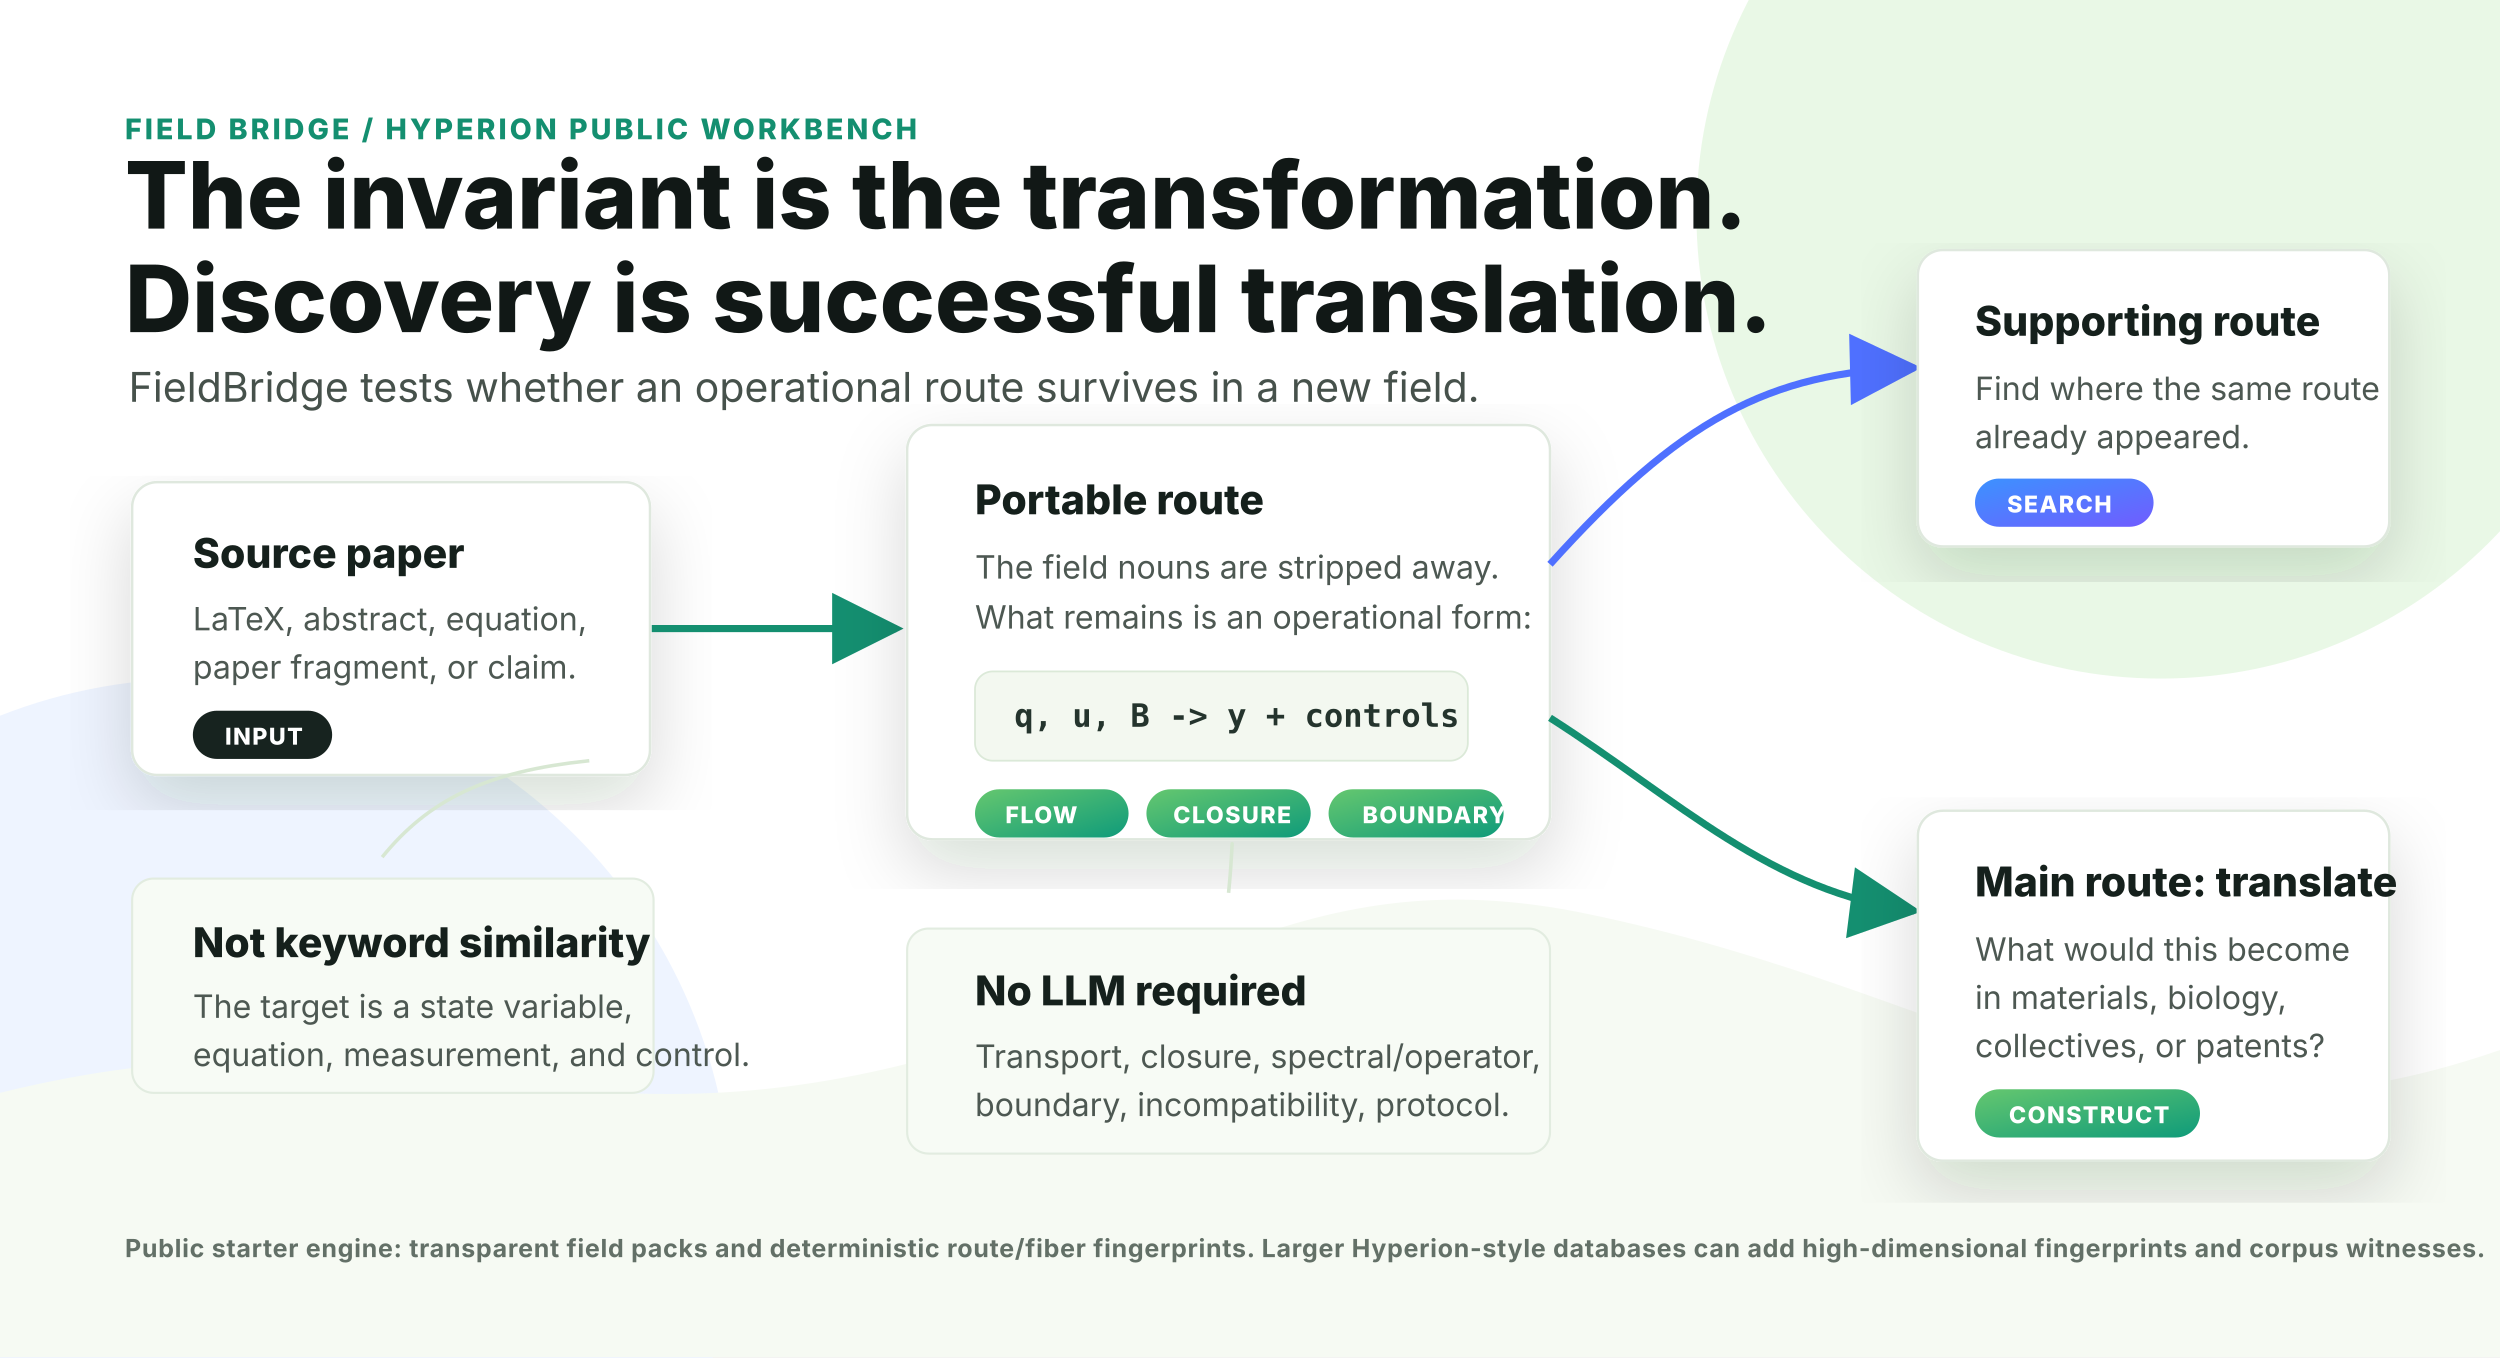
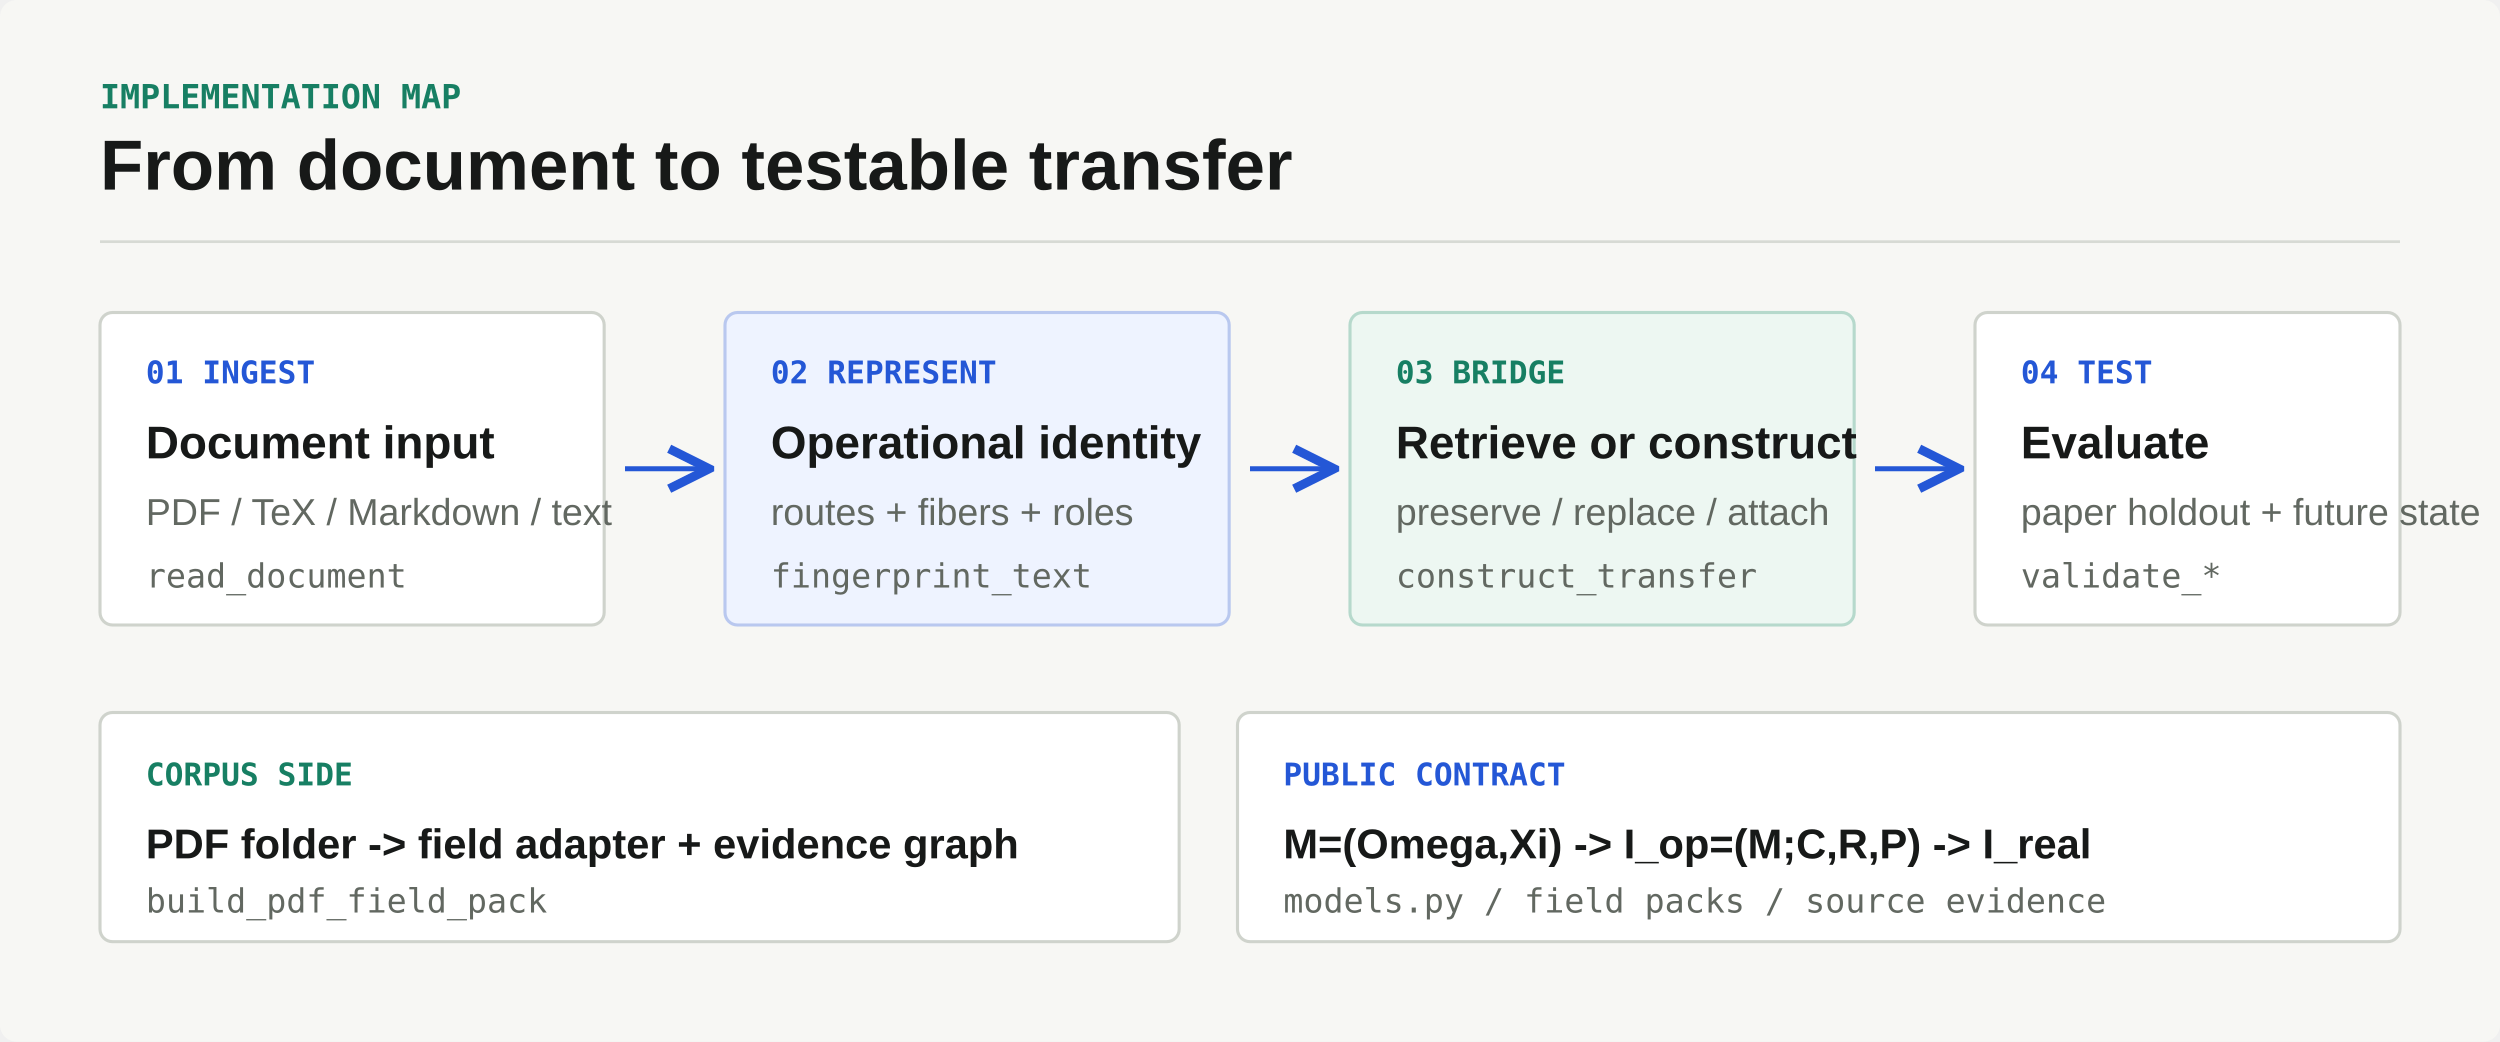
- <svg xmlns="http://www.w3.org/2000/svg" width="1400" height="760" viewBox="0 0 1400 760" role="img" aria-labelledby="title desc">
+ <svg xmlns="http://www.w3.org/2000/svg" width="1200" height="500" viewBox="0 0 1200 500" role="img" aria-labelledby="title desc">
  <defs>
-     <linearGradient id="green" x1="0" x2="1" y1="0" y2="1">
-       <stop offset="0" stop-color="#65c76f" />
-       <stop offset="1" stop-color="#0f9b7a" />
-     </linearGradient>
-     <linearGradient id="blue" x1="0" x2="1" y1="0" y2="1">
-       <stop offset="0" stop-color="#3c92ff" />
-       <stop offset="1" stop-color="#705cff" />
-     </linearGradient>
-     <linearGradient id="ink" x1="0" x2="1" y1="0" y2="1">
-       <stop offset="0" stop-color="#16231f" />
-       <stop offset="1" stop-color="#31401e" />
-     </linearGradient>
-     <filter id="shadow" x="-12%" y="-12%" width="124%" height="124%">
-       <feDropShadow dx="0" dy="16" stdDeviation="20" flood-color="#17321e" flood-opacity="0.16" />
-     </filter>
-     <marker id="arrowGreen" markerWidth="14" markerHeight="14" refX="11" refY="7" orient="auto" markerUnits="strokeWidth">
-       <path d="M2,2 L12,7 L2,12 Z" fill="#148f70" />
+     <marker id="arrow" markerWidth="10" markerHeight="10" refX="8" refY="5" orient="auto">
+       <path d="M1 1 L9 5 L1 9" fill="none" stroke="#2457d6" stroke-width="1.8" />
    </marker>
-     <marker id="arrowBlue" markerWidth="14" markerHeight="14" refX="11" refY="7" orient="auto" markerUnits="strokeWidth">
-       <path d="M2,2 L12,7 L2,12 Z" fill="#4f70ff" />
-     </marker>
-     <style>
-       .kicker { font: 800 16px Inter, Arial, sans-serif; fill: #148f70; letter-spacing: 1.7px; }
-       .title { font: 800 52px Inter, Arial, sans-serif; fill: #111816; letter-spacing: 0; }
-       .subtitle { font: 400 23px Inter, Arial, sans-serif; fill: #46514b; letter-spacing: 0; }
-       .cardTitle { font: 800 23px Inter, Arial, sans-serif; fill: #15201c; letter-spacing: 0; }
-       .cardText { font: 400 18px Inter, Arial, sans-serif; fill: #4d5852; letter-spacing: 0; }
-       .small { font: 700 14px Inter, Arial, sans-serif; fill: #637067; letter-spacing: .4px; }
-       .pillText { font: 800 13px Inter, Arial, sans-serif; fill: #ffffff; letter-spacing: .8px; }
-       .formula { font: 600 18px "SFMono-Regular", Consolas, monospace; fill: #24342d; letter-spacing: 0; }
-       .card { fill: #ffffff; stroke: #dfe8de; stroke-width: 1.4; rx: 14; filter: url(#shadow); }
-       .softCard { fill: #f7fbf5; stroke: #e2ece0; stroke-width: 1.2; rx: 12; }
-       .greenLine { fill: none; stroke: #148f70; stroke-width: 4; marker-end: url(#arrowGreen); }
-       .blueLine { fill: none; stroke: #4f70ff; stroke-width: 4; marker-end: url(#arrowBlue); }
-       .thin { fill: none; stroke: #d7e7d2; stroke-width: 2; }
-     </style>
  </defs>
-   <rect width="1400" height="760" fill="#ffffff" />
-   <circle cx="1210" cy="120" r="260" fill="#e9f8e6" />
-   <circle cx="110" cy="680" r="300" fill="#eef4ff" />
-   <path d="M0 612 C210 560 290 640 480 602 C650 568 720 476 890 512 C1110 558 1198 658 1400 588 L1400 760 L0 760 Z" fill="#f6faf3" />
-   <text x="70" y="78" class="kicker">FIELD BRIDGE / HYPERION PUBLIC WORKBENCH</text>
-   <text x="70" y="128" class="title">The invariant is the transformation.</text>
-   <text x="70" y="186" class="title">Discovery is successful translation.</text>
-   <text x="72" y="225" class="subtitle">FieldBridge tests whether an operational route survives in a new field.</text>
-   <rect x="74" y="270" width="290" height="164" class="card" />
-   <text x="108" y="318" class="cardTitle">Source paper</text>
-   <text x="108" y="353" class="cardText">LaTeX, abstract, equation,</text>
-   <text x="108" y="380" class="cardText">paper fragment, or claim.</text>
-   <rect x="108" y="398" width="78" height="27" rx="13.5" fill="#17231f" />
-   <text x="126" y="417" class="pillText">INPUT</text>
-   <path d="M365 352 C420 352 446 352 502 352" class="greenLine" />
-   <rect x="508" y="238" width="360" height="232" class="card" />
-   <text x="546" y="288" class="cardTitle">Portable route</text>
-   <text x="546" y="324" class="cardText">The field nouns are stripped away.</text>
-   <text x="546" y="352" class="cardText">What remains is an operational form:</text>
-   <rect x="546" y="376" width="276" height="50" rx="10" fill="#f3f8f0" stroke="#dbe9d8" />
-   <text x="568" y="407" class="formula">q, u, B -&gt; y  + controls</text>
-   <g transform="translate(546 442)">
-     <rect width="86" height="27" rx="13.5" fill="url(#green)" />
-     <rect x="96" width="92" height="27" rx="13.5" fill="url(#green)" />
-     <rect x="198" width="98" height="27" rx="13.5" fill="url(#green)" />
-     <text x="17" y="19" class="pillText">FLOW</text>
-     <text x="111" y="19" class="pillText">CLOSURE</text>
-     <text x="217" y="19" class="pillText">BOUNDARY</text>
+   <style>
+     .sans { font-family: -apple-system, BlinkMacSystemFont, "Segoe UI", Arial, sans-serif; }
+     .mono { font-family: ui-monospace, "SFMono-Regular", Menlo, Consolas, monospace; }
+     .ink { fill: #171918; }
+     .muted { fill: #626861; }
+     .blue { fill: #2457d6; }
+     .green { fill: #177f63; }
+     .box { fill: #ffffff; stroke: #cfd3cc; stroke-width: 1.5; }
+     .soft { fill: #eef3ff; stroke: #b9c8ef; stroke-width: 1.5; }
+     .greenbox { fill: #edf7f2; stroke: #b6d9cc; stroke-width: 1.5; }
+     .line { fill: none; stroke: #2457d6; stroke-width: 2.4; marker-end: url(#arrow); }
+     .rule { stroke: #d7dad4; stroke-width: 1.3; }
+   </style>
+   <rect width="1200" height="500" rx="8" fill="#f7f7f4" />
+   <text x="48" y="52" class="mono green" font-size="16" font-weight="700">IMPLEMENTATION MAP</text>
+   <text x="48" y="91" class="sans ink" font-size="34" font-weight="730">From document to testable transfer</text>
+   <line x1="48" y1="116" x2="1152" y2="116" class="rule" />
+   <g transform="translate(48 150)">
+     <rect width="242" height="150" rx="6" class="box" />
+     <text x="22" y="34" class="mono blue" font-size="15" font-weight="700">01  INGEST</text>
+     <text x="22" y="70" class="sans ink" font-size="22" font-weight="680">Document input</text>
+     <text x="22" y="102" class="sans muted" font-size="18">PDF / TeX / Markdown / text</text>
+     <text x="22" y="132" class="mono muted" font-size="16">read_document</text>
  </g>
-   <path d="M868 316 C940 236 990 208 1072 206" class="blueLine" />
-   <path d="M868 402 C940 448 992 500 1072 510" class="greenLine" />
-   <rect x="1074" y="140" width="264" height="166" class="card" />
-   <text x="1106" y="188" class="cardTitle">Supporting route</text>
-   <text x="1106" y="224" class="cardText">Find where the same route</text>
-   <text x="1106" y="251" class="cardText">already appeared.</text>
-   <rect x="1106" y="268" width="100" height="27" rx="13.5" fill="url(#blue)" />
-   <text x="1124" y="287" class="pillText">SEARCH</text>
-   <rect x="1074" y="454" width="264" height="196" class="card" />
-   <text x="1106" y="502" class="cardTitle">Main route: translate</text>
-   <text x="1106" y="538" class="cardText">What would this become</text>
-   <text x="1106" y="565" class="cardText">in materials, biology,</text>
-   <text x="1106" y="592" class="cardText">collectives, or patents?</text>
-   <rect x="1106" y="610" width="126" height="27" rx="13.5" fill="url(#green)" />
-   <text x="1125" y="629" class="pillText">CONSTRUCT</text>
-   <rect x="74" y="492" width="292" height="120" class="softCard" />
-   <text x="108" y="536" class="cardTitle">Not keyword similarity</text>
-   <text x="108" y="570" class="cardText">The target is a state variable,</text>
-   <text x="108" y="597" class="cardText">equation, measurement, and control.</text>
-   <rect x="508" y="520" width="360" height="126" class="softCard" />
-   <text x="546" y="563" class="cardTitle">No LLM required</text>
-   <text x="546" y="598" class="cardText">Transport, closure, spectral/operator,</text>
-   <text x="546" y="625" class="cardText">boundary, incompatibility, protocol.</text>
-   <path d="M214 480 C240 448 272 432 330 426" class="thin" />
-   <path d="M688 500 C690 480 690 468 690 474" class="thin" />
-   <text x="70" y="704" class="small">Public starter engine: transparent field packs and deterministic route/fiber fingerprints. Larger Hyperion-style databases can add high-dimensional fingerprints and corpus witnesses.</text>
+   <path d="M300 225 H338" class="line" />
+   <g transform="translate(348 150)">
+     <rect width="242" height="150" rx="6" class="soft" />
+     <text x="22" y="34" class="mono blue" font-size="15" font-weight="700">02  REPRESENT</text>
+     <text x="22" y="70" class="sans ink" font-size="22" font-weight="680">Operational identity</text>
+     <text x="22" y="102" class="sans muted" font-size="18">routes + fibers + roles</text>
+     <text x="22" y="132" class="mono muted" font-size="16">fingerprint_text</text>
+   </g>
+   <path d="M600 225 H638" class="line" />
+   <g transform="translate(648 150)">
+     <rect width="242" height="150" rx="6" class="greenbox" />
+     <text x="22" y="34" class="mono green" font-size="15" font-weight="700">03  BRIDGE</text>
+     <text x="22" y="70" class="sans ink" font-size="22" font-weight="680">Retrieve or construct</text>
+     <text x="22" y="102" class="sans muted" font-size="18">preserve / replace / attach</text>
+     <text x="22" y="132" class="mono muted" font-size="16">construct_transfer</text>
+   </g>
+   <path d="M900 225 H938" class="line" />
+   <g transform="translate(948 150)">
+     <rect width="204" height="150" rx="6" class="box" />
+     <text x="22" y="34" class="mono blue" font-size="15" font-weight="700">04  TEST</text>
+     <text x="22" y="70" class="sans ink" font-size="22" font-weight="680">Evaluate</text>
+     <text x="22" y="102" class="sans muted" font-size="18">paper holdout + future state</text>
+     <text x="22" y="132" class="mono muted" font-size="16">validate_*</text>
+   </g>
+   <g transform="translate(48 342)">
+     <rect width="518" height="110" rx="6" class="box" />
+     <text x="22" y="35" class="mono green" font-size="15" font-weight="700">CORPUS SIDE</text>
+     <text x="22" y="70" class="sans ink" font-size="20" font-weight="680">PDF folder -&gt; field adapter + evidence graph</text>
+     <text x="22" y="96" class="mono muted" font-size="16">build_pdf_field_pack</text>
+   </g>
+   <g transform="translate(594 342)">
+     <rect width="558" height="110" rx="6" class="box" />
+     <text x="22" y="35" class="mono blue" font-size="15" font-weight="700">PUBLIC CONTRACT</text>
+     <text x="22" y="70" class="sans ink" font-size="20" font-weight="680">M=(Omega,Xi) -&gt; I_op=(M;C,R,P) -&gt; I_real</text>
+     <text x="22" y="96" class="mono muted" font-size="16">models.py / field packs / source evidence</text>
+   </g>
</svg>
